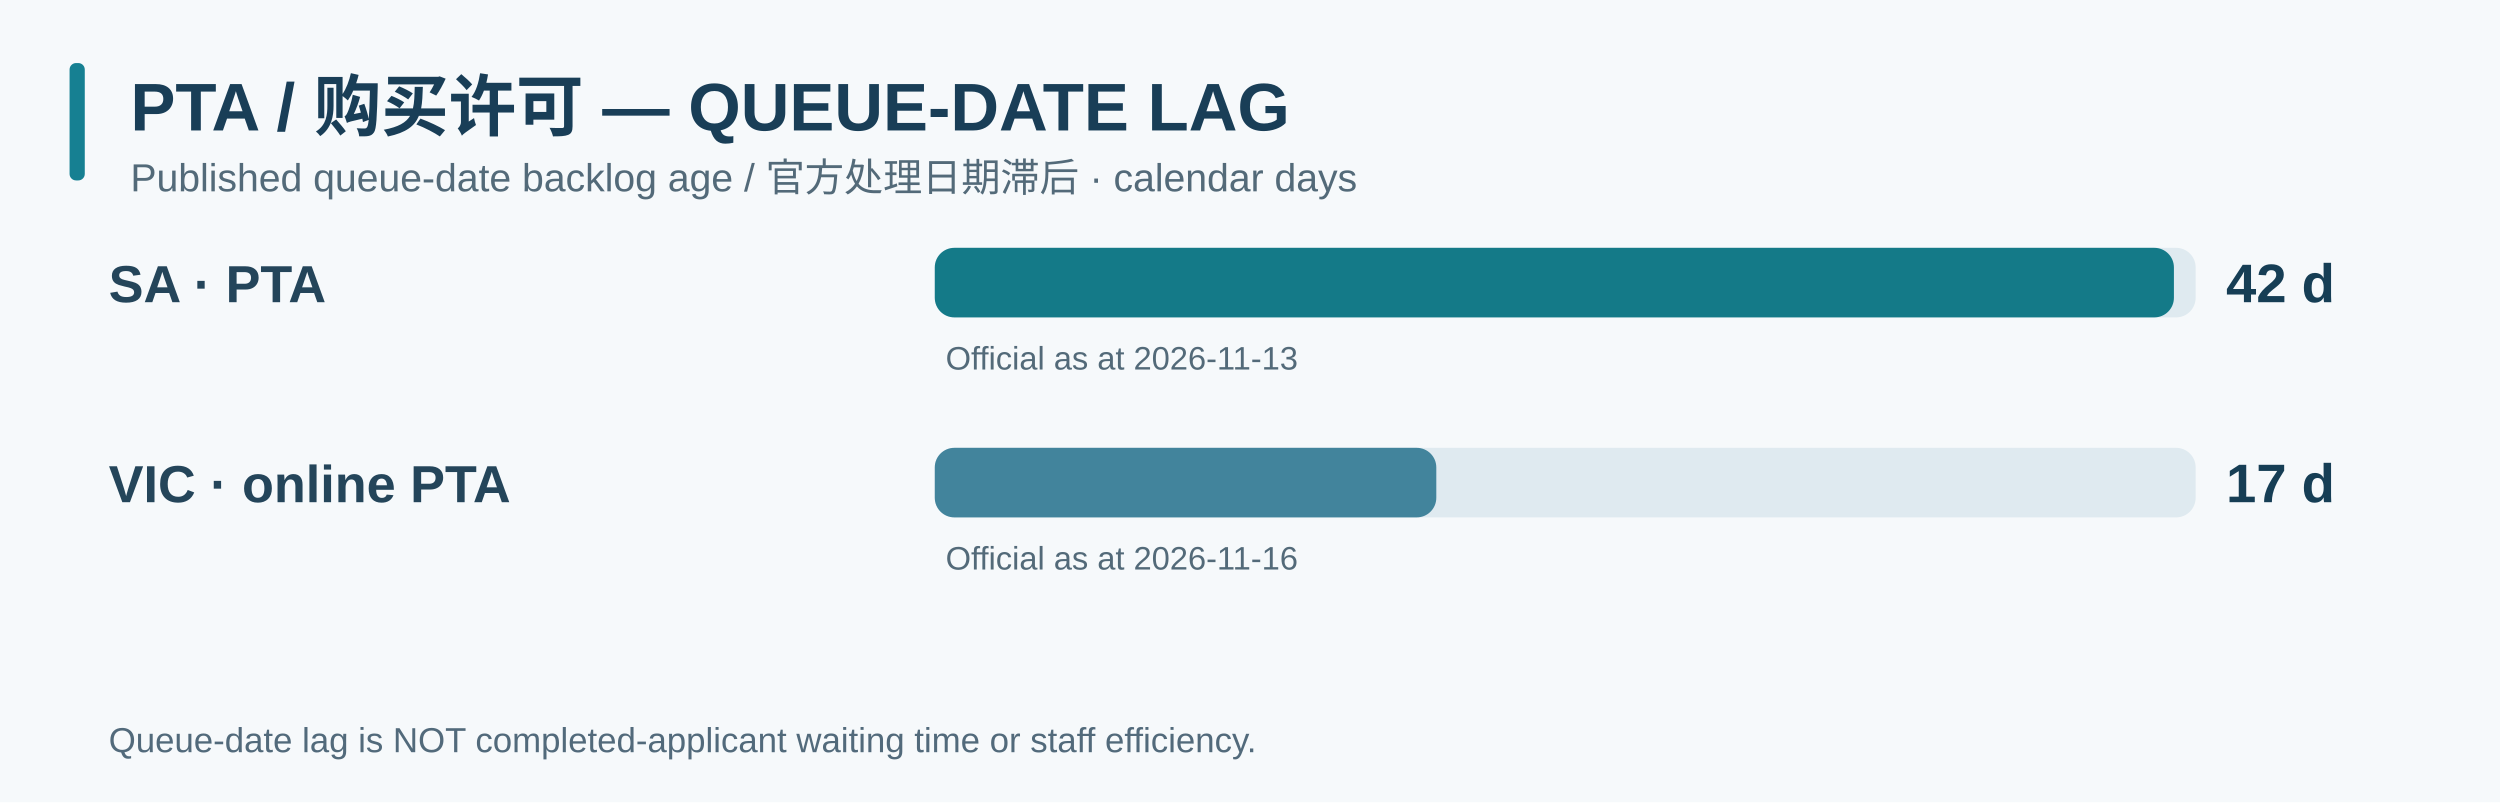
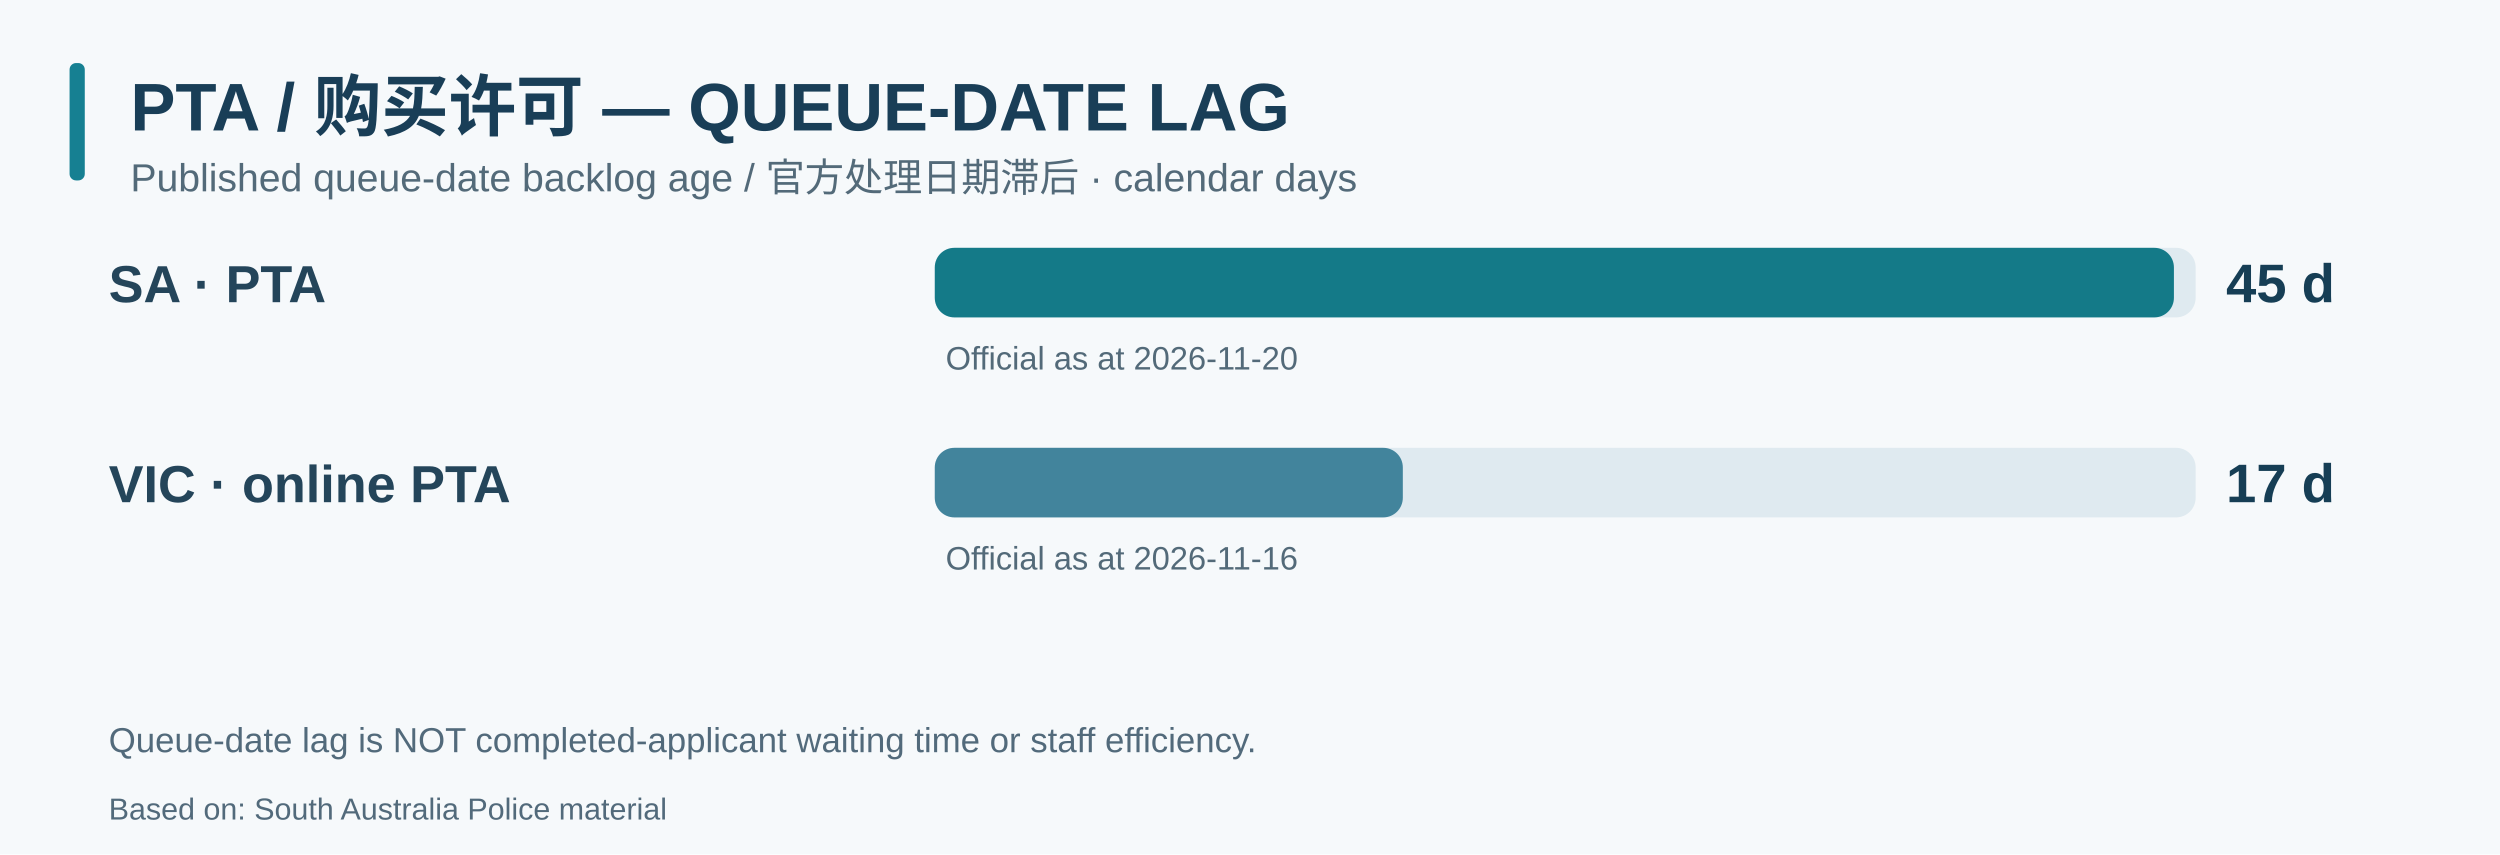
- <svg xmlns="http://www.w3.org/2000/svg" width="1150" height="369" viewBox="0 0 1150 369" role="img" aria-label="PTA / 购买许可 — QUEUE-DATE LAG">
-   <rect width="1150" height="369" fill="#f6f9fb" />
+ <svg xmlns="http://www.w3.org/2000/svg" width="1150" height="393" viewBox="0 0 1150 393" role="img" aria-label="PTA / 购买许可 — QUEUE-DATE LAG">
+   <rect width="1150" height="393" fill="#f6f9fb" />
  <rect x="32" y="29" width="7" height="54" rx="3" fill="#168092" />
  <text x="60" y="60" font-size="31" font-weight="700" font-family="Arial,sans-serif" fill="#193e57">PTA / 购买许可 — QUEUE-DATE LAG</text>
  <text x="60" y="88" font-size="18" font-family="Arial,sans-serif" fill="#536a79">Published queue-date backlog age / 官方处理日期滞后 · calendar days</text>
  <text x="50" y="139" font-family="Arial,sans-serif" font-size="24" font-weight="700" fill="#24455a">SA · PTA</text>
  <rect x="430" y="114" width="580" height="32" rx="9" fill="#dfeaf0" />
  <rect x="430" y="114" width="570.0" height="32" rx="9" fill="#147a88" />
-   <text x="1024" y="139" font-family="Arial,sans-serif" font-size="25" font-weight="700" fill="#163e55">42 d</text>
-   <text x="435" y="170" font-family="Arial,sans-serif" font-size="15" fill="#536a79">Official as at 2026-11-13</text>
+   <text x="1024" y="139" font-family="Arial,sans-serif" font-size="25" font-weight="700" fill="#163e55">45 d</text>
+   <text x="435" y="170" font-family="Arial,sans-serif" font-size="15" fill="#536a79">Official as at 2026-11-20</text>
  <text x="50" y="231" font-family="Arial,sans-serif" font-size="24" font-weight="700" fill="#24455a">VIC · online PTA</text>
  <rect x="430" y="206" width="580" height="32" rx="9" fill="#dfeaf0" />
-   <rect x="430" y="206" width="230.7" height="32" rx="9" fill="#42849c" />
+   <rect x="430" y="206" width="215.3" height="32" rx="9" fill="#42849c" />
  <text x="1024" y="231" font-family="Arial,sans-serif" font-size="25" font-weight="700" fill="#163e55">17 d</text>
  <text x="435" y="262" font-family="Arial,sans-serif" font-size="15" fill="#536a79">Official as at 2026-11-16</text>
  <text x="50" y="346" font-family="Arial,sans-serif" font-size="16" fill="#526a7b">Queue-date lag is NOT completed-applicant waiting time or staff efficiency.</text>
+   <text x="50" y="377" font-family="Arial,sans-serif" font-size="14" fill="#526a7b">Based on: South Australia Police material</text>
</svg>
